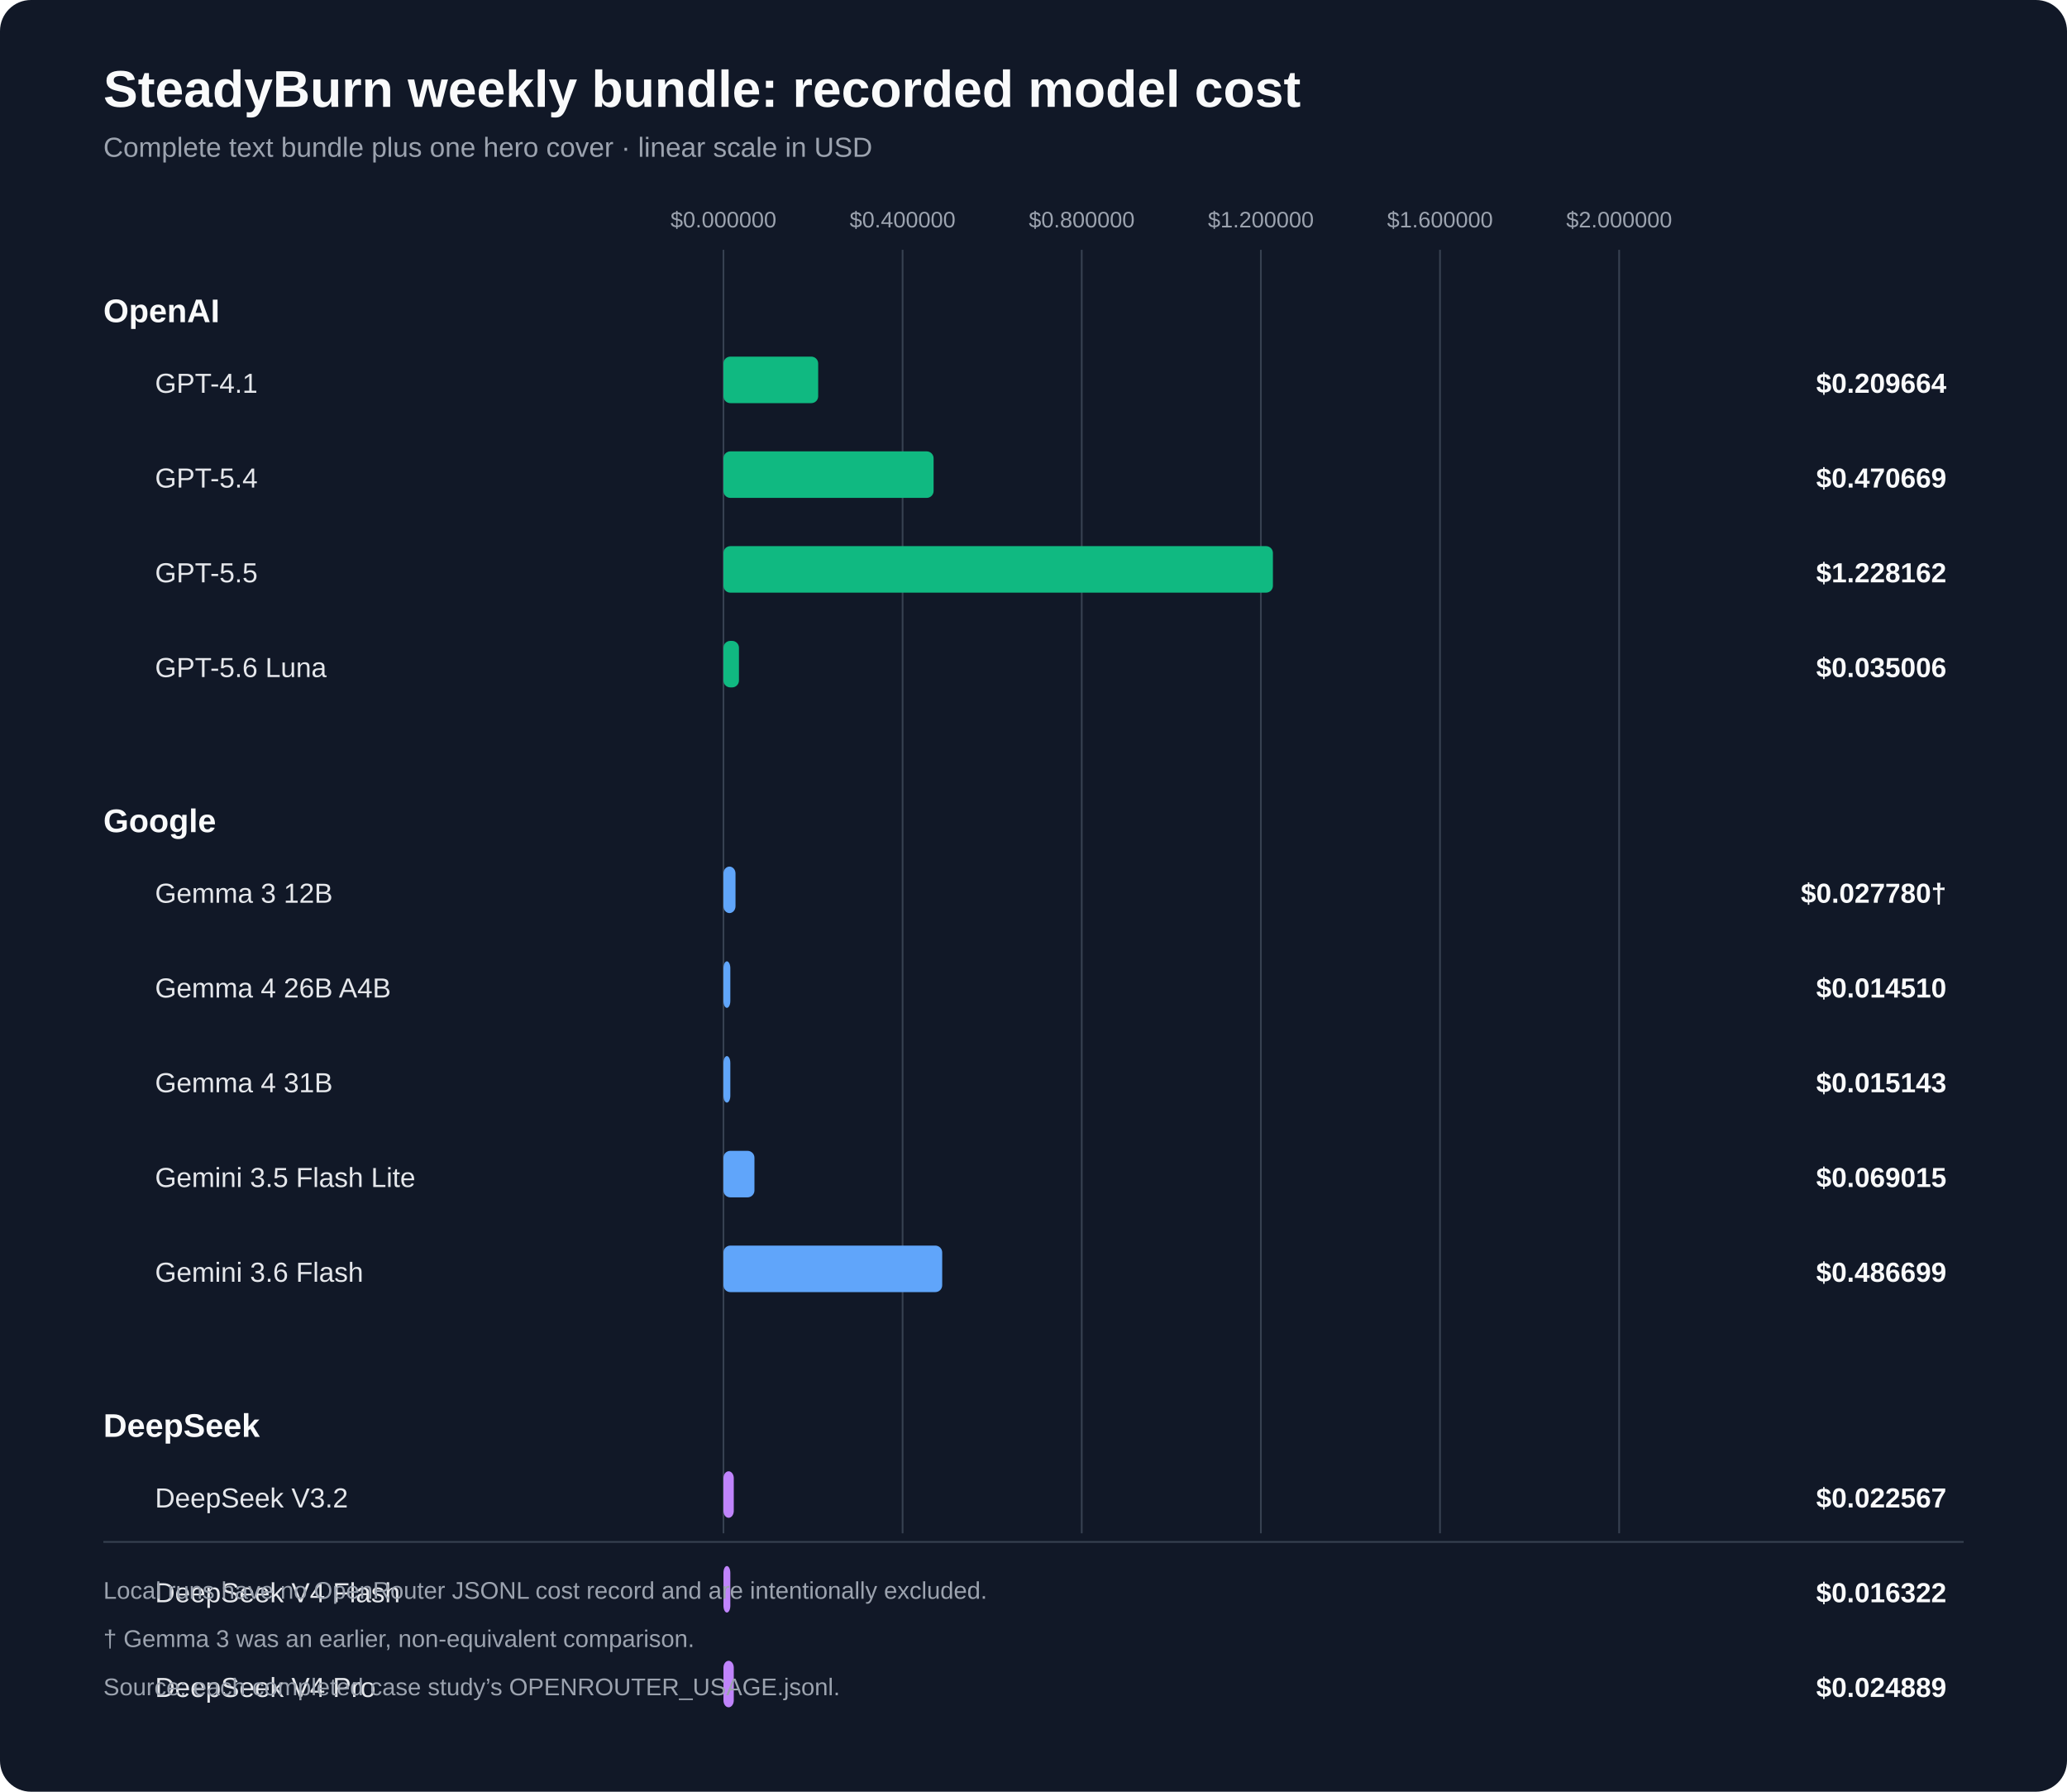
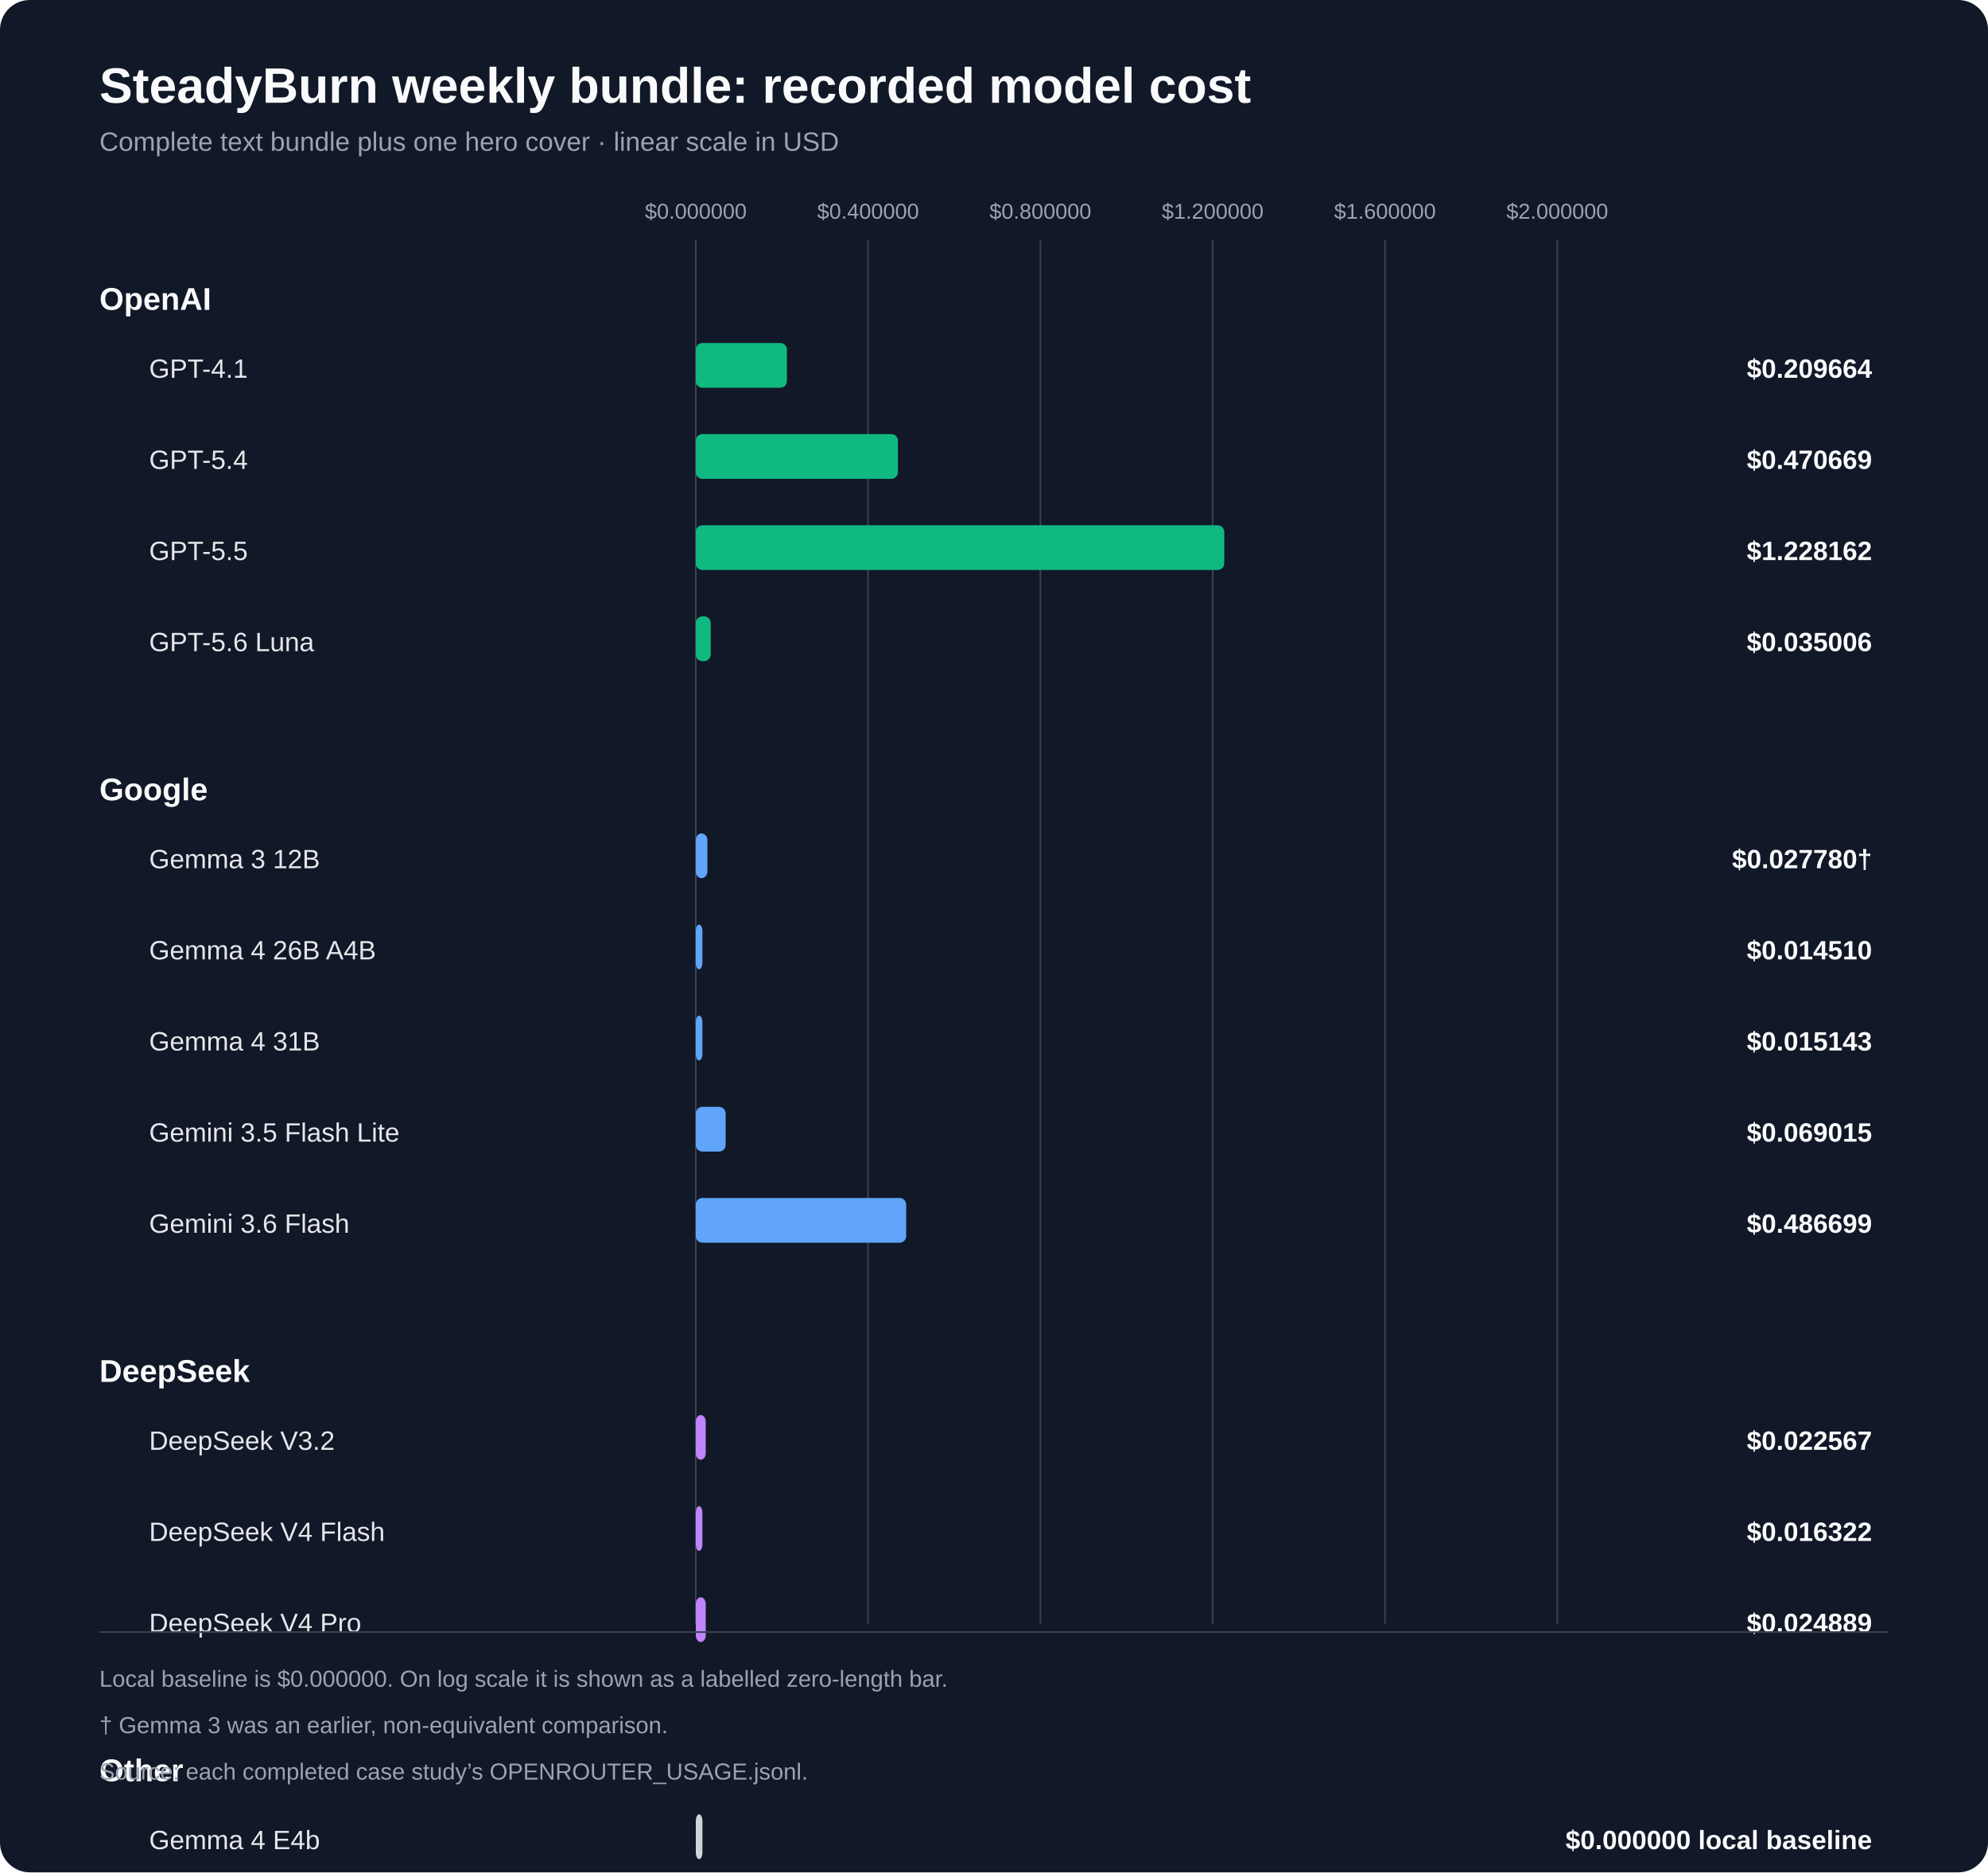
- <svg xmlns="http://www.w3.org/2000/svg" width="1200" height="1040" viewBox="0 0 1200 1040" role="img" aria-labelledby="title description">
+ <svg xmlns="http://www.w3.org/2000/svg" width="1200" height="1130" viewBox="0 0 1200 1130" role="img" aria-labelledby="title description">
  <style>.bg{fill:#111827}.title{fill:#f9fafb;font:700 30px Arial,sans-serif}.subtitle,.axis,.note{fill:#9ca3af;font:16px Arial,sans-serif}.group{fill:#f9fafb;font:700 19px Arial,sans-serif}.label{fill:#e5e7eb;font:16px Arial,sans-serif}.value{fill:#f9fafb;font:700 16px Arial,sans-serif;text-anchor:end}.axis{font-size:13px;text-anchor:middle}.note{font-size:14px}.grid{stroke:#374151;stroke-width:1}</style>
-   <rect class="bg" width="1200" height="1040" rx="18" />
+   <rect class="bg" width="1200" height="1130" rx="18" />
  <text class="title" x="60" y="62">SteadyBurn weekly bundle: recorded model cost</text>
  <text class="subtitle" x="60" y="91">Complete text bundle plus one hero cover · linear scale in USD</text>
-   <line class="grid" x1="420" y1="145" x2="420" y2="890" />
+   <line class="grid" x1="420" y1="145" x2="420" y2="980" />
  <text class="axis" x="420" y="132">$0.000000</text>
-   <line class="grid" x1="524" y1="145" x2="524" y2="890" />
+   <line class="grid" x1="524" y1="145" x2="524" y2="980" />
  <text class="axis" x="524" y="132">$0.400000</text>
-   <line class="grid" x1="628" y1="145" x2="628" y2="890" />
+   <line class="grid" x1="628" y1="145" x2="628" y2="980" />
  <text class="axis" x="628" y="132">$0.800000</text>
-   <line class="grid" x1="732" y1="145" x2="732" y2="890" />
+   <line class="grid" x1="732" y1="145" x2="732" y2="980" />
  <text class="axis" x="732" y="132">$1.200000</text>
-   <line class="grid" x1="836" y1="145" x2="836" y2="890" />
+   <line class="grid" x1="836" y1="145" x2="836" y2="980" />
  <text class="axis" x="836" y="132">$1.600000</text>
-   <line class="grid" x1="940" y1="145" x2="940" y2="890" />
+   <line class="grid" x1="940" y1="145" x2="940" y2="980" />
  <text class="axis" x="940" y="132">$2.000000</text>
  <text class="group" x="60" y="187">OpenAI</text>
  <text class="label" x="90" y="228">GPT-4.1</text>
  <rect fill="#10b981" x="420" y="207" width="55" height="27" rx="4" />
  <text class="value" x="1130" y="228">$0.209664</text>
  <text class="label" x="90" y="283">GPT-5.4</text>
  <rect fill="#10b981" x="420" y="262" width="122" height="27" rx="4" />
  <text class="value" x="1130" y="283">$0.470669</text>
  <text class="label" x="90" y="338">GPT-5.5</text>
  <rect fill="#10b981" x="420" y="317" width="319" height="27" rx="4" />
  <text class="value" x="1130" y="338">$1.228162</text>
  <text class="label" x="90" y="393">GPT-5.6 Luna</text>
  <rect fill="#10b981" x="420" y="372" width="9" height="27" rx="4" />
  <text class="value" x="1130" y="393">$0.035006</text>
  <text class="group" x="60" y="483">Google</text>
  <text class="label" x="90" y="524">Gemma 3 12B</text>
  <rect fill="#60a5fa" x="420" y="503" width="7" height="27" rx="4" />
  <text class="value" x="1130" y="524">$0.027780†</text>
  <text class="label" x="90" y="579">Gemma 4 26B A4B</text>
  <rect fill="#60a5fa" x="420" y="558" width="4" height="27" rx="4" />
  <text class="value" x="1130" y="579">$0.014510</text>
  <text class="label" x="90" y="634">Gemma 4 31B</text>
  <rect fill="#60a5fa" x="420" y="613" width="4" height="27" rx="4" />
  <text class="value" x="1130" y="634">$0.015143</text>
  <text class="label" x="90" y="689">Gemini 3.5 Flash Lite</text>
  <rect fill="#60a5fa" x="420" y="668" width="18" height="27" rx="4" />
  <text class="value" x="1130" y="689">$0.069015</text>
  <text class="label" x="90" y="744">Gemini 3.6 Flash</text>
  <rect fill="#60a5fa" x="420" y="723" width="127" height="27" rx="4" />
  <text class="value" x="1130" y="744">$0.486699</text>
  <text class="group" x="60" y="834">DeepSeek</text>
  <text class="label" x="90" y="875">DeepSeek V3.2</text>
  <rect fill="#c084fc" x="420" y="854" width="6" height="27" rx="4" />
  <text class="value" x="1130" y="875">$0.022567</text>
  <text class="label" x="90" y="930">DeepSeek V4 Flash</text>
  <rect fill="#c084fc" x="420" y="909" width="4" height="27" rx="4" />
  <text class="value" x="1130" y="930">$0.016322</text>
  <text class="label" x="90" y="985">DeepSeek V4 Pro</text>
  <rect fill="#c084fc" x="420" y="964" width="6" height="27" rx="4" />
  <text class="value" x="1130" y="985">$0.024889</text>
-   <line class="grid" x1="60" y1="895" x2="1140" y2="895" />
-   <text class="note" x="60" y="928">Local runs have no OpenRouter JSONL cost record and are intentionally excluded.</text>
-   <text class="note" x="60" y="956">† Gemma 3 was an earlier, non-equivalent comparison.</text>
-   <text class="note" x="60" y="984">Source: each completed case study’s OPENROUTER_USAGE.jsonl.</text>
+   <text class="group" x="60" y="1075">Other</text>
+   <text class="label" x="90" y="1116">Gemma 4 E4b</text>
+   <rect fill="#d1d5db" x="420" y="1095" width="4" height="27" rx="4" />
+   <text class="value" x="1130" y="1116">$0.000000 local baseline</text>
+   <line class="grid" x1="60" y1="985" x2="1140" y2="985" />
+   <text class="note" x="60" y="1018">Local baseline is $0.000000. On log scale it is shown as a labelled zero-length bar.</text>
+   <text class="note" x="60" y="1046">† Gemma 3 was an earlier, non-equivalent comparison.</text>
+   <text class="note" x="60" y="1074">Source: each completed case study’s OPENROUTER_USAGE.jsonl.</text>
</svg>
